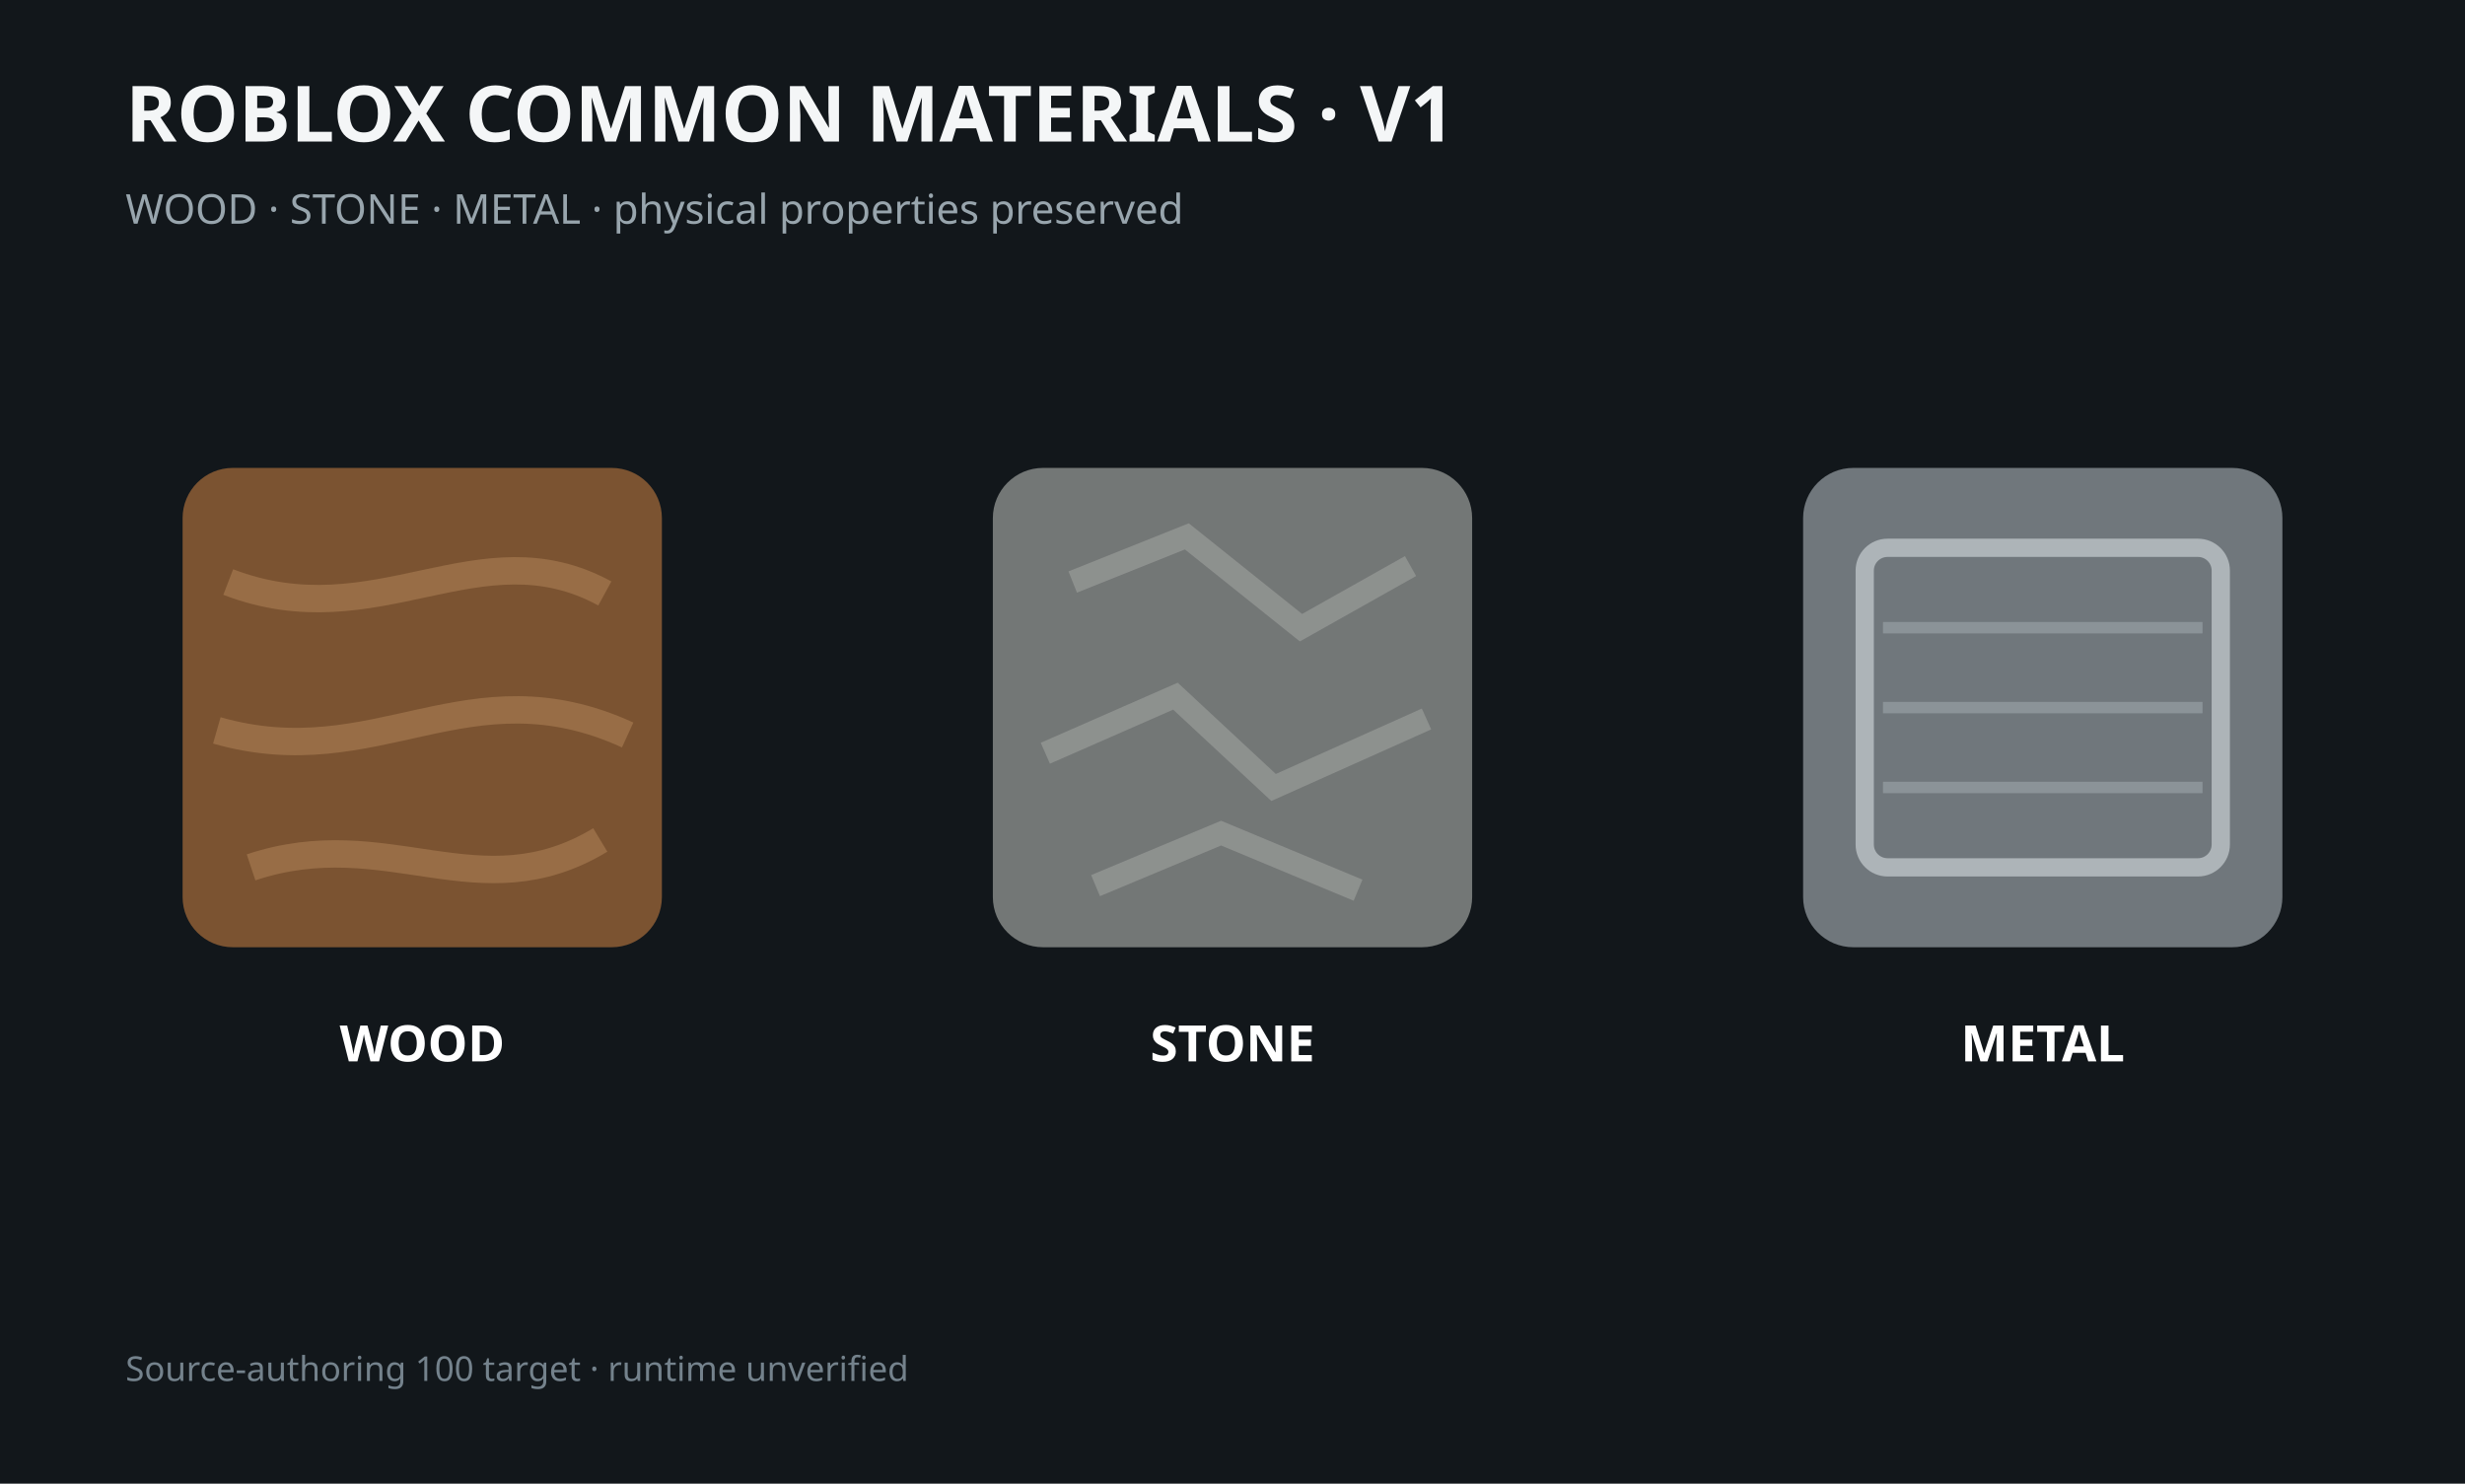
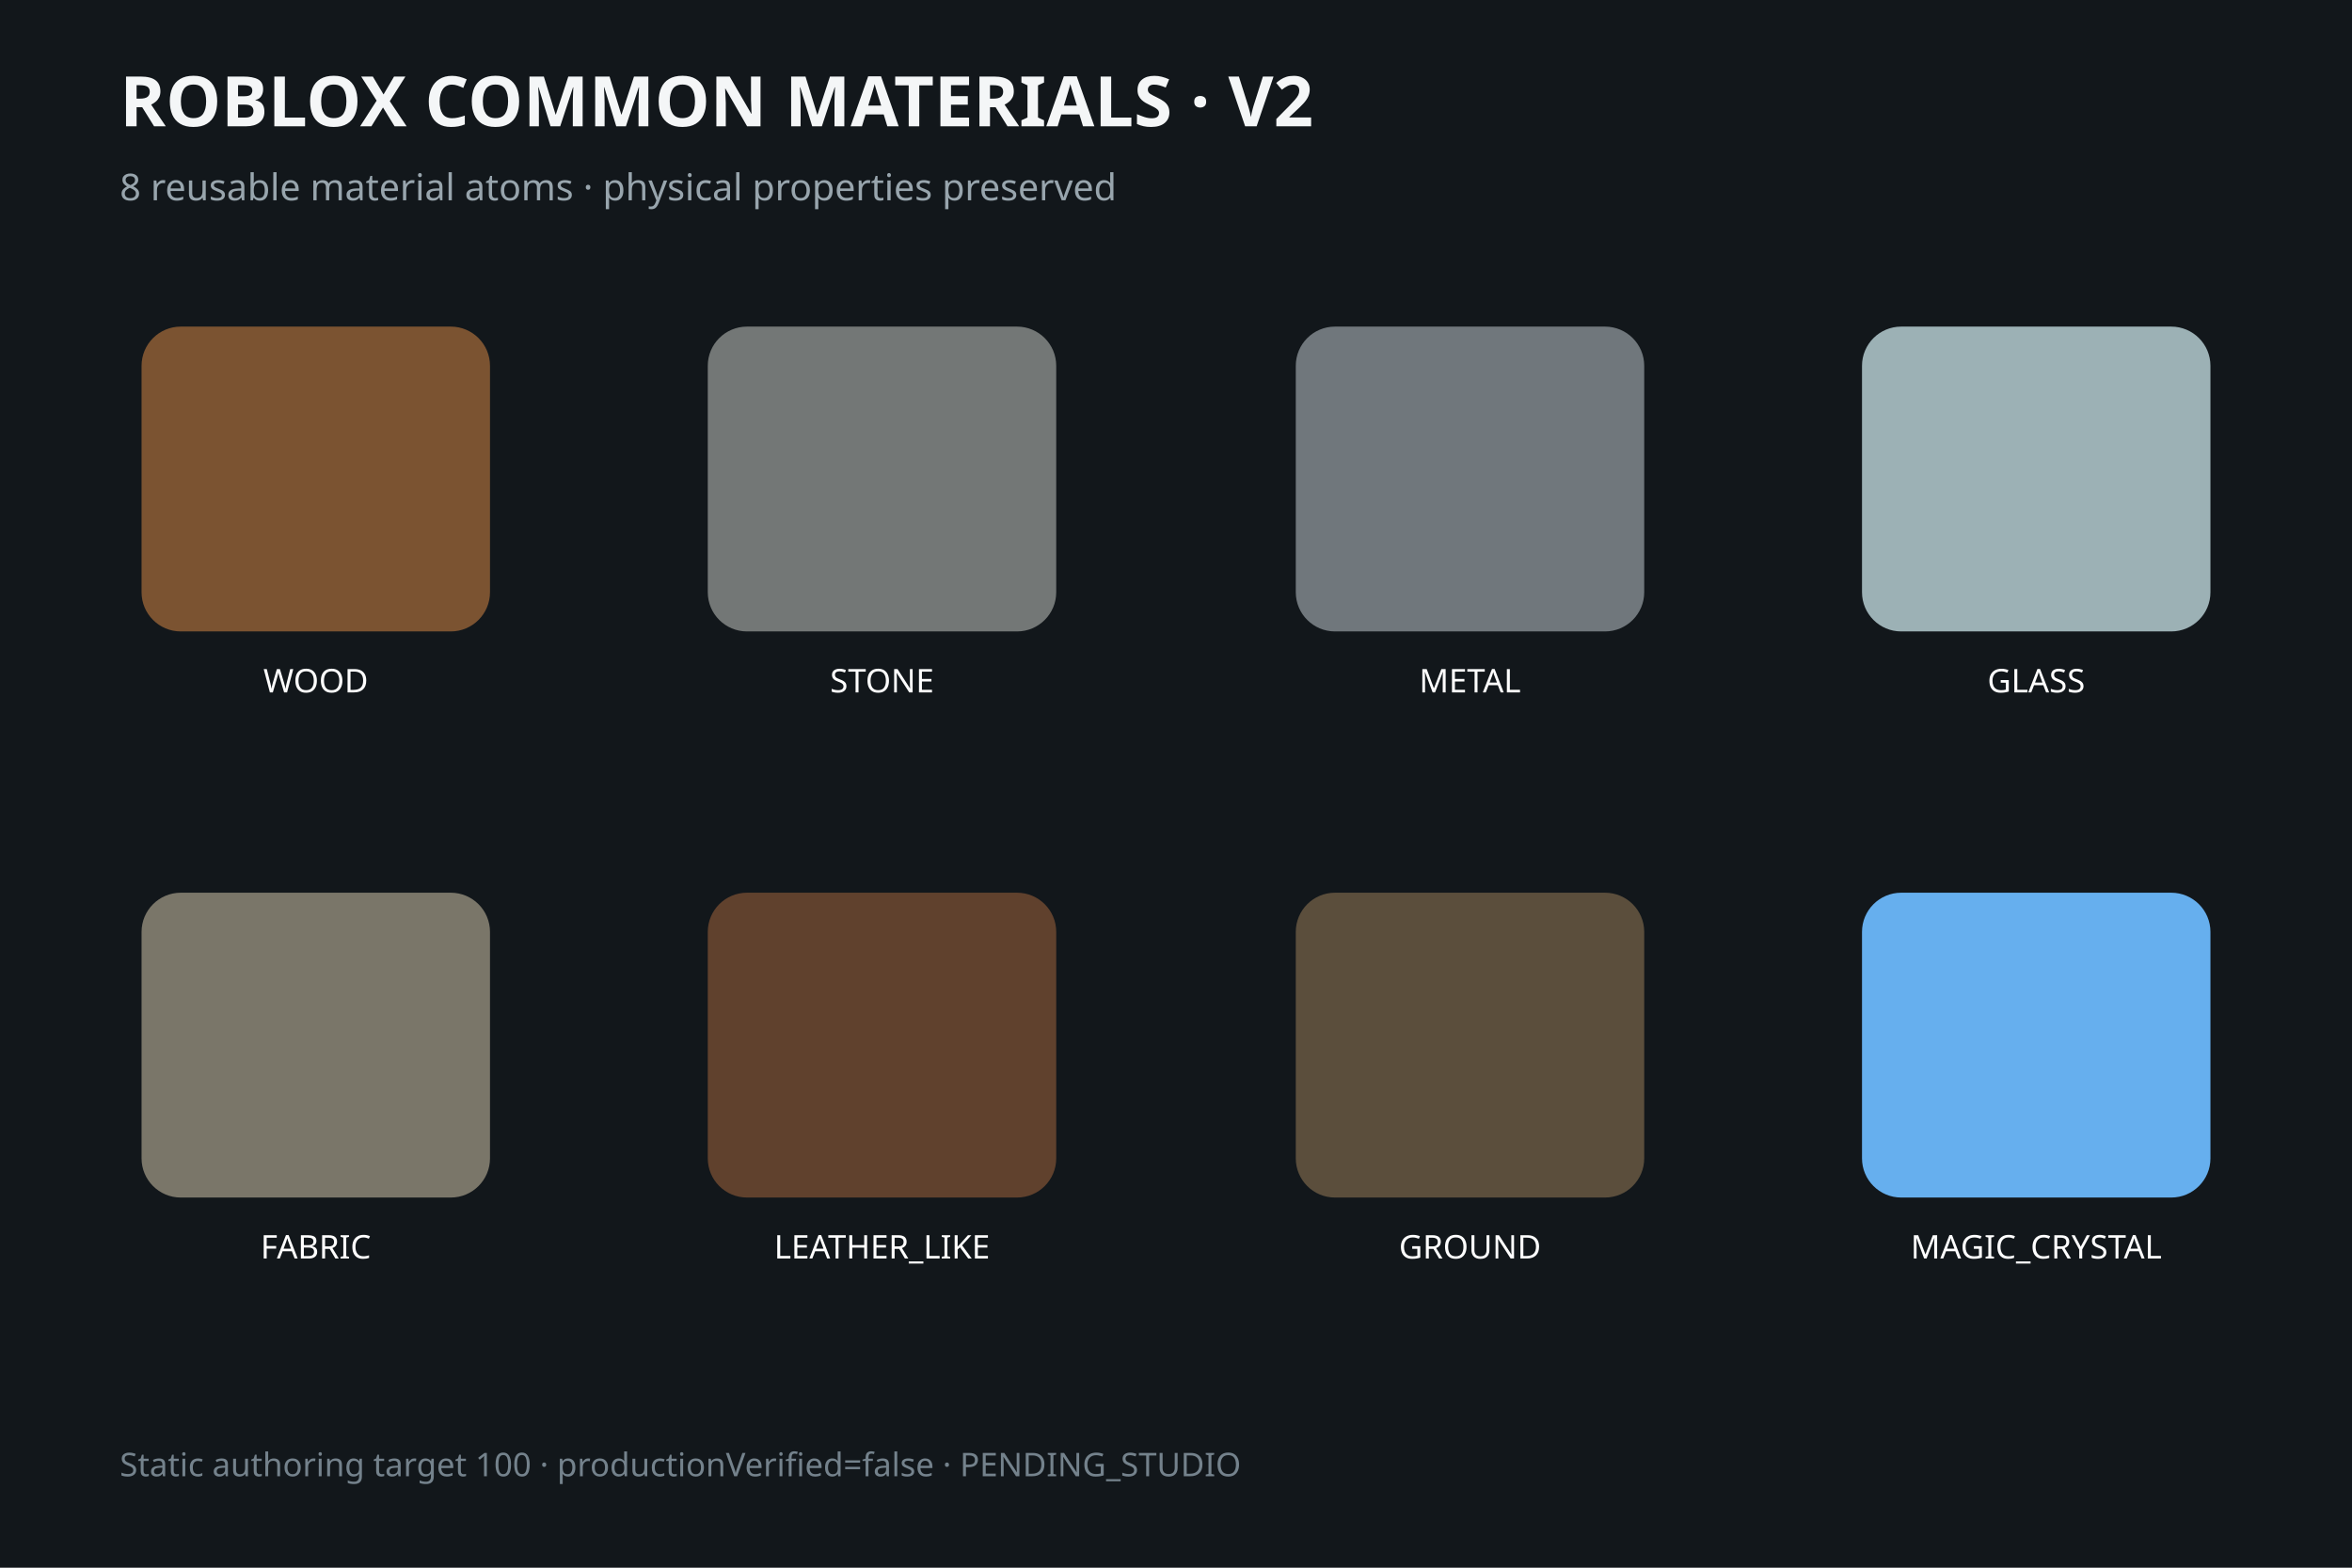
- <svg xmlns="http://www.w3.org/2000/svg" width="1080" height="650" viewBox="0 0 1080 650">
-   <rect width="1080" height="650" fill="#12171b" />
-   <text x="55" y="62" fill="#f4f6f7" font-size="34" font-family="sans-serif" font-weight="700">ROBLOX COMMON MATERIALS · V1</text>
-   <text x="55" y="98" fill="#98a5ad" font-size="18" font-family="sans-serif">WOOD · STONE · METAL · physical properties preserved</text>
-   <g transform="translate(185 310)">
-     <rect x="-105" y="-105" width="210" height="210" rx="22" fill="#7b5331" />
-     <path d="M-85-55 C-20-30 25-80 80-50M-90 10 C-20 30 20-20 90 12M-75 70 C-15 50 25 90 78 58" fill="none" stroke="#a77b51" stroke-width="12" opacity=".65" />
-     <text y="155" text-anchor="middle" fill="#fff" font-size="22" font-family="sans-serif" font-weight="700">WOOD</text>
+ <svg xmlns="http://www.w3.org/2000/svg" width="1080" height="720" viewBox="0 0 1080 720">
+   <rect width="1080" height="720" fill="#12171b" />
+   <text x="55" y="58" fill="#f4f6f7" font-size="32" font-family="sans-serif" font-weight="700">ROBLOX COMMON MATERIALS · V2</text>
+   <text x="55" y="92" fill="#98a5ad" font-size="17" font-family="sans-serif">8 reusable material atoms · physical properties preserved</text>
+   <g font-family="sans-serif" font-size="15" fill="#fff" text-anchor="middle">
+     <g transform="translate(145 220)">
+       <rect x="-80" y="-70" width="160" height="140" rx="18" fill="#7b5331" />
+       <text y="98">WOOD</text>
+     </g>
+     <g transform="translate(405 220)">
+       <rect x="-80" y="-70" width="160" height="140" rx="18" fill="#737776" />
+       <text y="98">STONE</text>
+     </g>
+     <g transform="translate(675 220)">
+       <rect x="-80" y="-70" width="160" height="140" rx="18" fill="#70777c" />
+       <text y="98">METAL</text>
+     </g>
+     <g transform="translate(935 220)">
+       <rect x="-80" y="-70" width="160" height="140" rx="18" fill="#bed7dc" opacity=".8" />
+       <text y="98">GLASS</text>
+     </g>
+     <g transform="translate(145 480)">
+       <rect x="-80" y="-70" width="160" height="140" rx="18" fill="#7a7669" />
+       <text y="98">FABRIC</text>
+     </g>
+     <g transform="translate(405 480)">
+       <rect x="-80" y="-70" width="160" height="140" rx="18" fill="#60412d" />
+       <text y="98">LEATHER_LIKE</text>
+     </g>
+     <g transform="translate(675 480)">
+       <rect x="-80" y="-70" width="160" height="140" rx="18" fill="#5b4e3c" />
+       <text y="98">GROUND</text>
+     </g>
+     <g transform="translate(935 480)">
+       <rect x="-80" y="-70" width="160" height="140" rx="18" fill="#66afee" />
+       <text y="98">MAGIC_CRYSTAL</text>
+     </g>
  </g>
-   <g transform="translate(540 310)">
-     <rect x="-105" y="-105" width="210" height="210" rx="22" fill="#737776" />
-     <path d="M-70-55 L-20-75 L30-35 L78-62M-82 20 L-25-5 L18 35 L85 5M-60 78 L-5 55 L55 80" fill="none" stroke="#999c99" stroke-width="10" opacity=".7" />
-     <text y="155" text-anchor="middle" fill="#fff" font-size="22" font-family="sans-serif" font-weight="700">STONE</text>
-   </g>
-   <g transform="translate(895 310)">
-     <rect x="-105" y="-105" width="210" height="210" rx="22" fill="#70777c" />
-     <rect x="-78" y="-70" width="156" height="140" rx="10" fill="none" stroke="#adb4b8" stroke-width="8" />
-     <path d="M-70-35 H70M-70 0 H70M-70 35 H70" stroke="#8b9398" stroke-width="5" />
-     <text y="155" text-anchor="middle" fill="#fff" font-size="22" font-family="sans-serif" font-weight="700">METAL</text>
-   </g>
-   <text x="55" y="605" fill="#74828c" font-size="15" font-family="sans-serif">Source-authoring 100 target · runtime unverified</text>
+   <text x="55" y="678" fill="#74828c" font-size="15" font-family="sans-serif">Static authoring target 100 · productionVerified=false · PENDING_STUDIO</text>
</svg>
